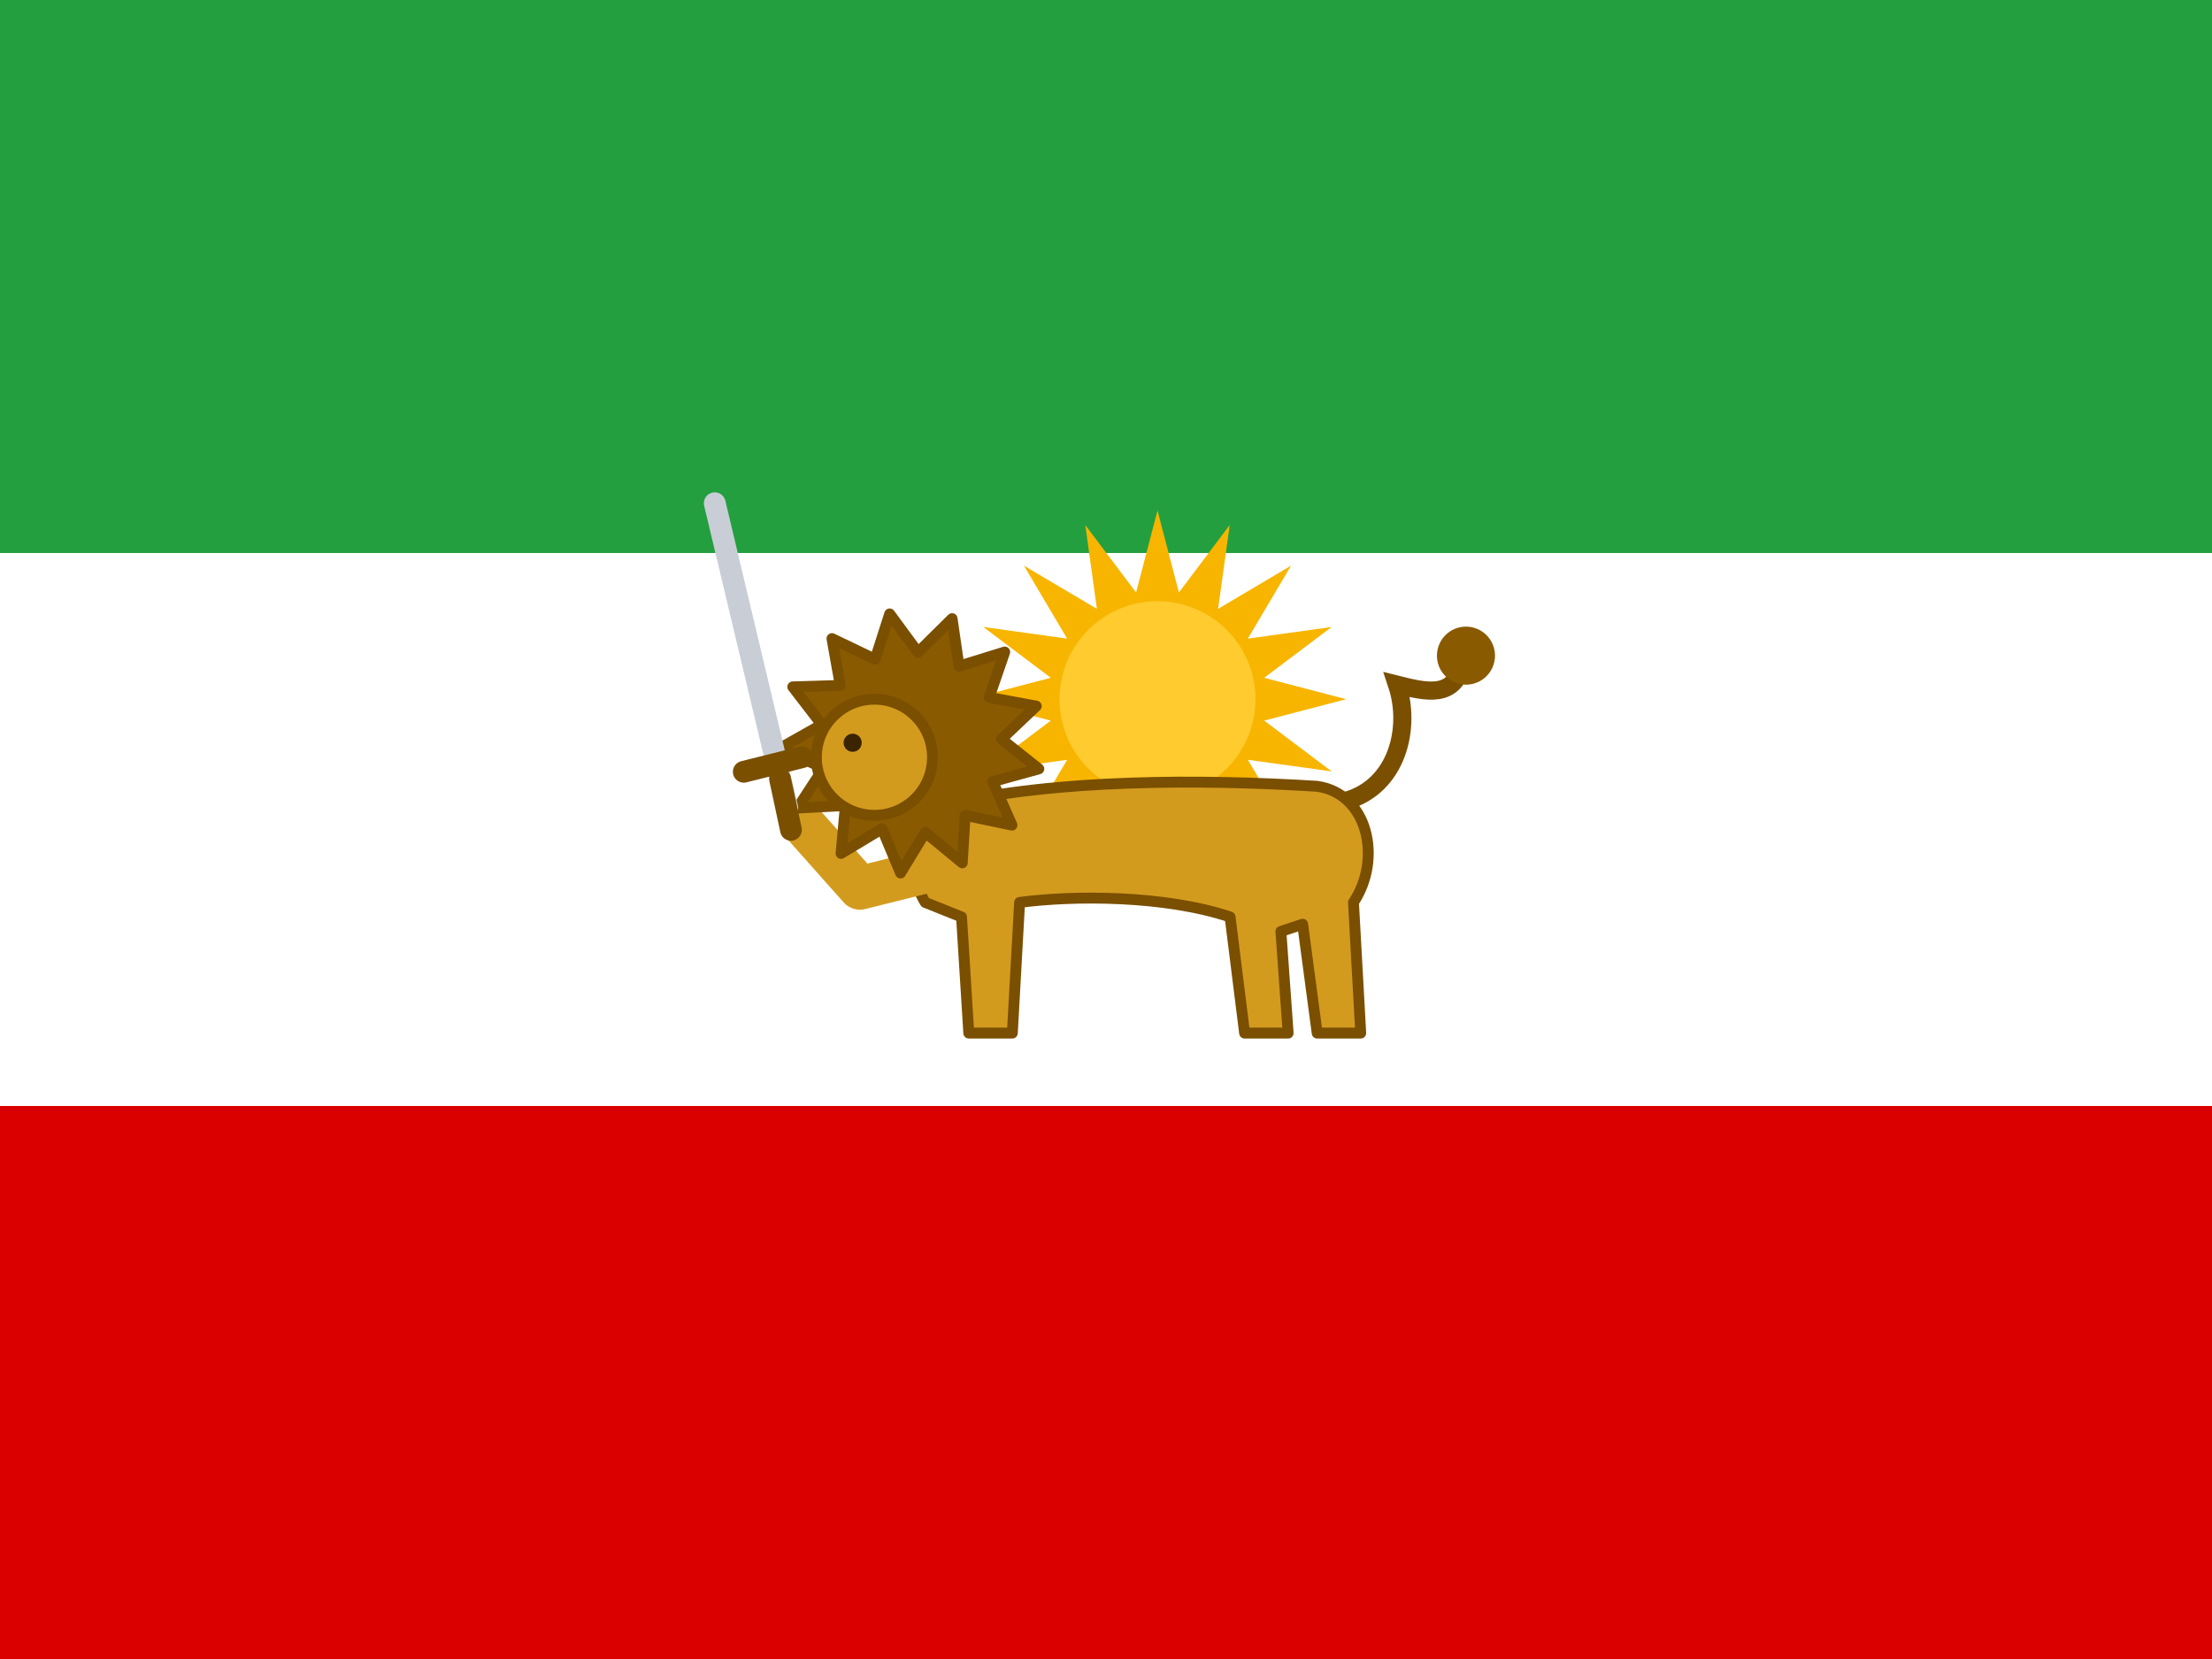
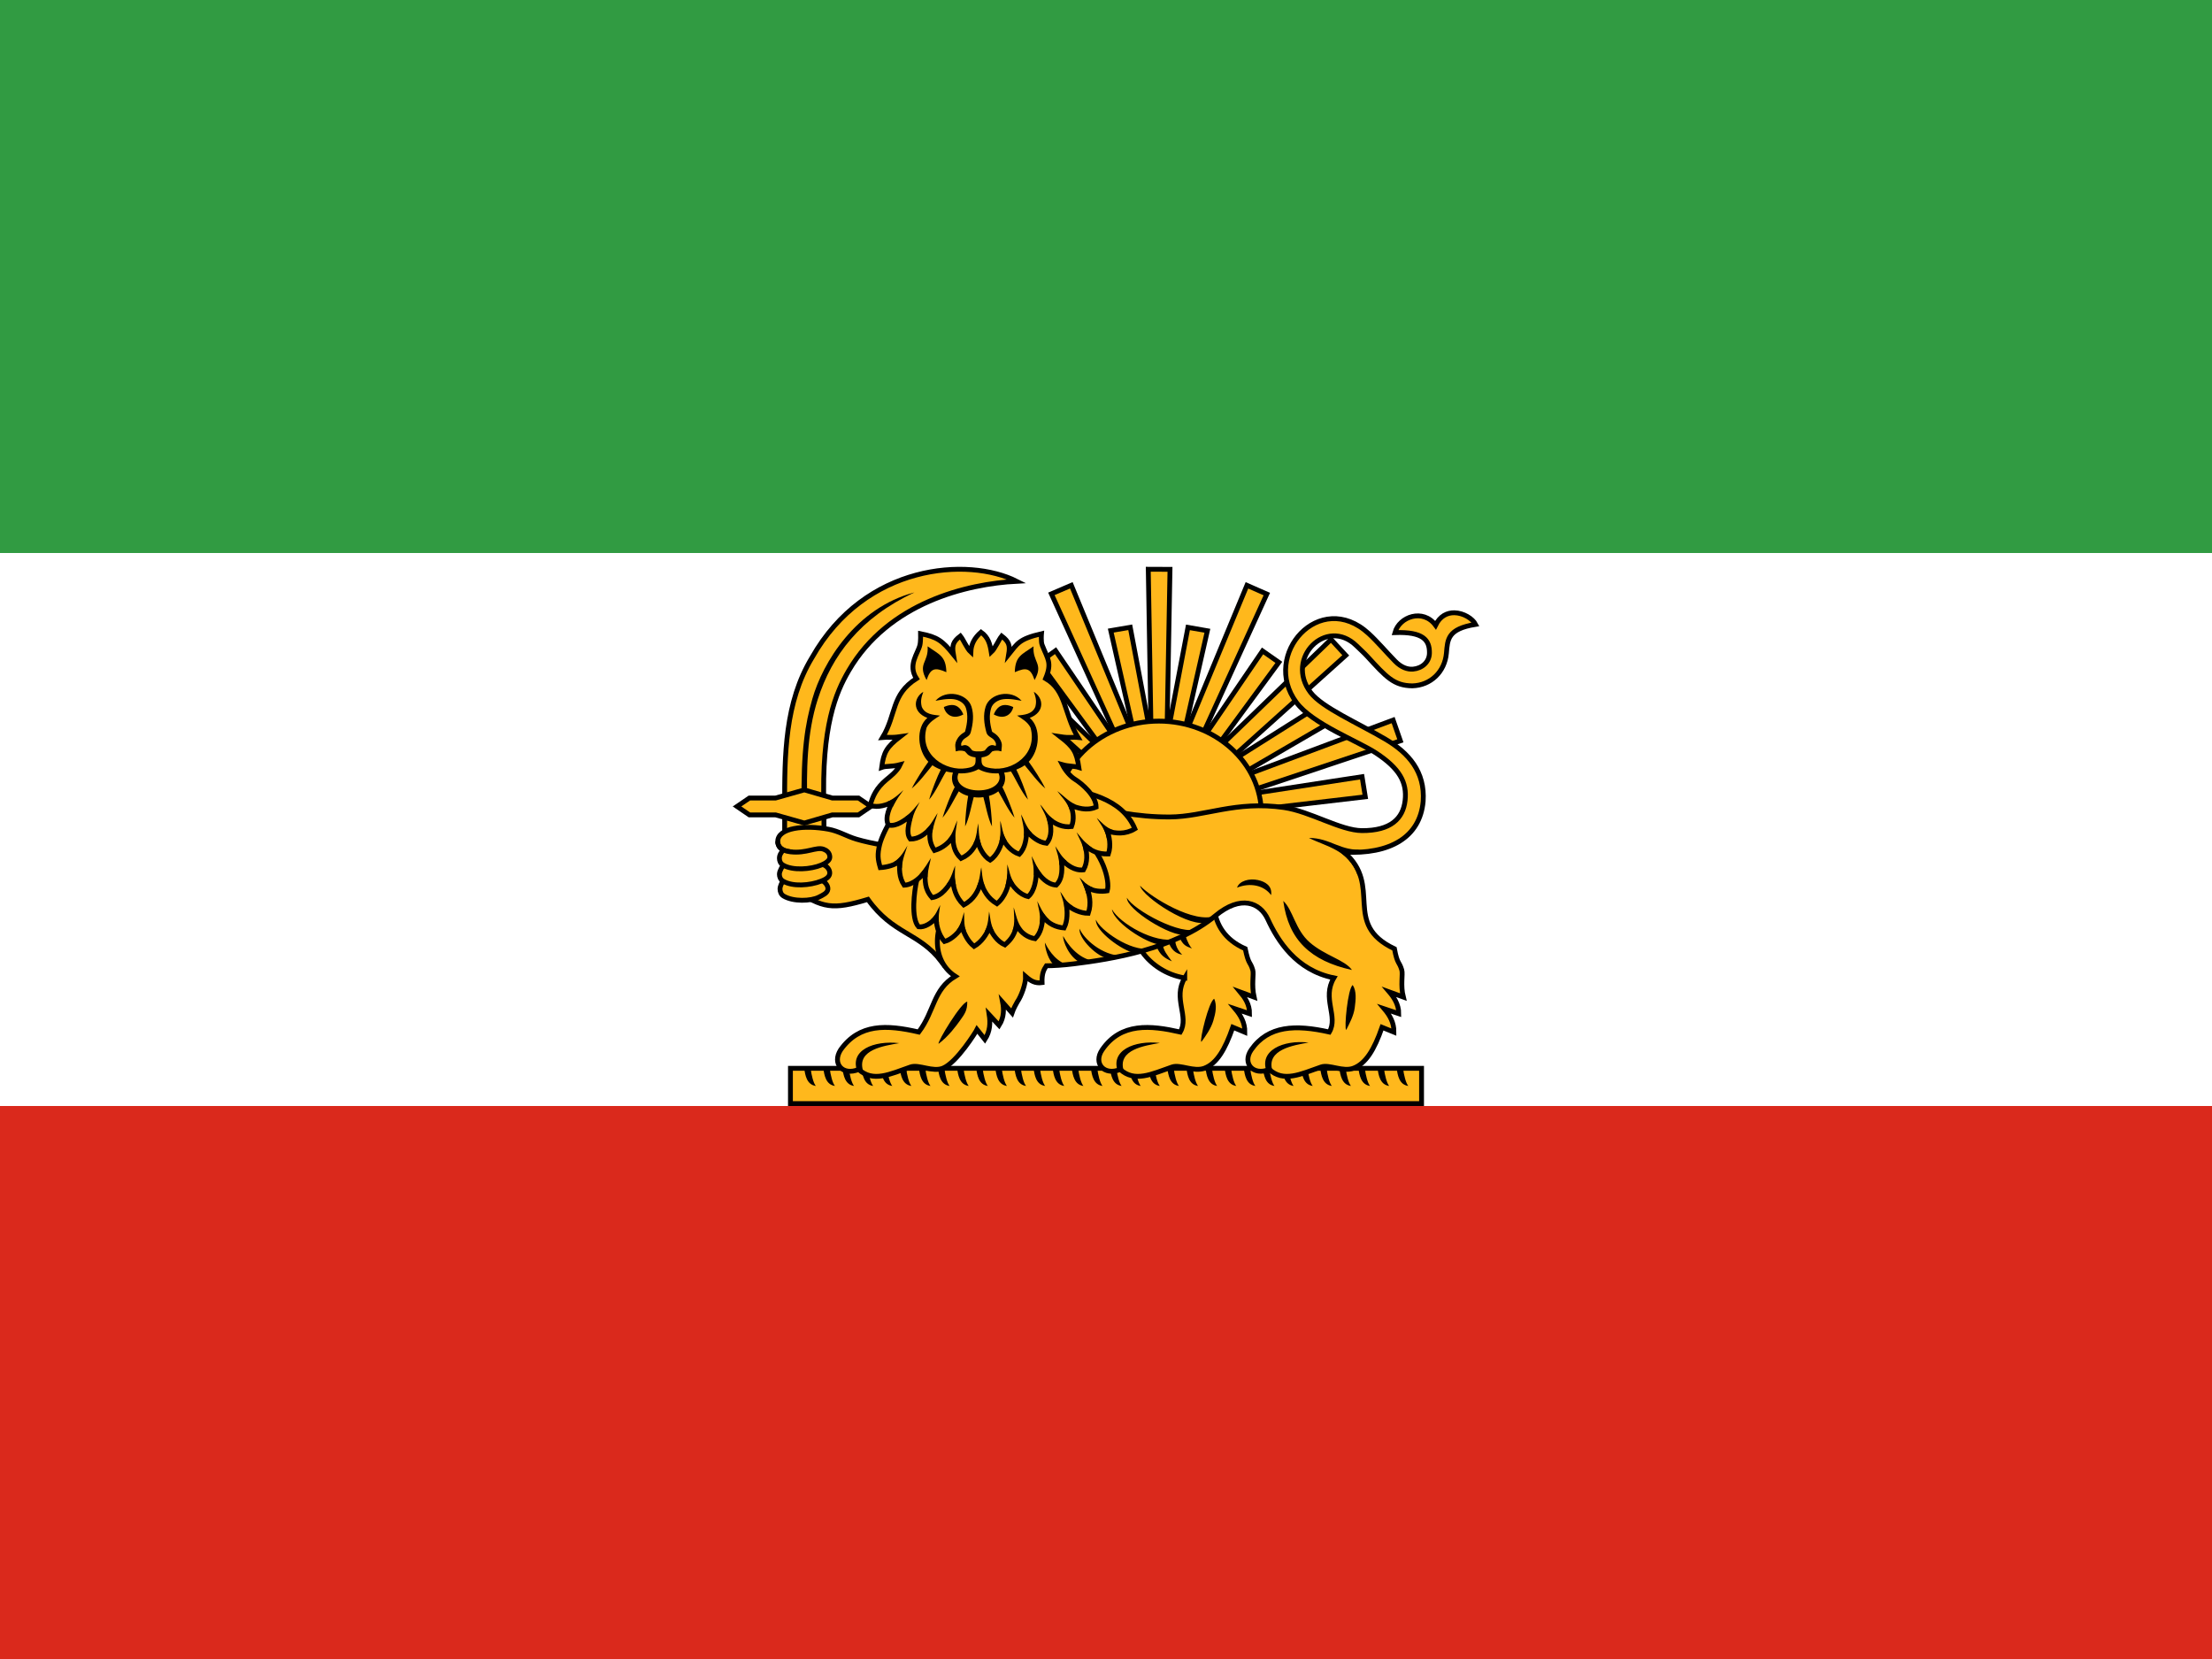
- <svg xmlns="http://www.w3.org/2000/svg" viewBox="0 0 640 480">
-   <path fill="#239f40" d="M0 0h640v160H0z" />
-   <path fill="#fff" d="M0 160h640v160H0z" />
-   <path fill="#da0000" d="M0 320h640v160H0z" />
-   <g transform="translate(316 238) scale(1.05)">
-     <path fill="#f7b500" d="M18.0 -86.0L23.9 -63.4L37.9 -82.0L34.7 -58.9L54.8 -70.8L42.9 -50.7L66.0 -53.9L47.4 -39.9L70.0 -34.0L47.4 -28.1L66.0 -14.1L42.9 -17.3L54.8 2.8L34.7 -9.1L37.9 14.0L23.9 -4.6L18.0 18.0L12.1 -4.6L-1.9 14.0L1.3 -9.1L-18.8 2.8L-6.9 -17.3L-30.0 -14.1L-11.4 -28.1L-34.0 -34.0L-11.4 -39.9L-30.0 -53.9L-6.9 -50.7L-18.8 -70.8L1.3 -58.9L-1.9 -82.0L12.1 -63.4Z" />
-     <circle cx="18" cy="-34" r="27" fill="#ffcb2e" />
-     <path fill="none" stroke="#7a4f00" stroke-width="5" stroke-linecap="round" d="M70-6c14-4 18-20 14-32 8 2 16 4 18-6" />
-     <circle cx="103" cy="-46" r="8" fill="#8a5a00" />
-     <g stroke="#7a4f00" stroke-width="3" stroke-linejoin="round">
-       <path fill="#d39b1e" d="M-40-5C-10-12 30-12 62-10C76-8 80 10 72 22L74 58H62L58 28 52 30 54 58H42L38 26C20 20-5 20-20 22L-22 58H-34L-36 26-46 22C-52 12-50 0-40-5Z" />
-       <path fill="none" stroke="#d39b1e" stroke-width="12" stroke-linecap="round" d="M-40 12L-64 18-80 0" />
-       <path fill="#8a5a00" d="M-14.7 -14.8L-27.4 -11.3L-22.1 0.7L-35.0 -2.0L-35.8 11.1L-46.0 2.7L-52.8 13.9L-57.9 1.7L-69.2 8.5L-68.0 -4.7L-81.2 -4.0L-74.0 -15.0L-86.0 -20.5L-74.5 -27.0L-82.5 -37.4L-69.4 -37.8L-71.7 -50.7L-59.8 -45.0L-55.8 -57.5L-48.0 -46.9L-38.6 -56.2L-36.7 -43.1L-24.1 -47.0L-28.4 -34.5L-15.4 -32.1L-25.0 -23.0Z" />
-       <circle cx="-60" cy="-18" r="16" fill="#d39b1e" />
+ <svg xmlns="http://www.w3.org/2000/svg" xml:space="preserve" id="flag_of_iran" viewBox="125 0 800 600">
+   <path id="green_band" d="M0 0h1050v600H0z" style="fill:#319b42;fill-opacity:1;stroke-width:1" />
+   <path id="white_band" d="M0 200h1050v400H0z" style="fill:#fff;stroke-width:1" />
+   <path id="red_band" d="M0 400h1050v200H0z" style="fill:#da291c;fill-opacity:1;stroke-width:1" />
+   <g id="lion_and_sun" fill="#ffbb26" stroke="#000" stroke-width="1.7" style="fill:none;fill-opacity:1;stroke:none;stroke-width:1.702;stroke-dasharray:none" transform="matrix(1.027893 0 0 1.027918 295.955 170.9772)">
+     <g id="base" style="fill:none;fill-opacity:1;stroke:none;stroke-width:1.702;stroke-dasharray:none">
+       <path id="path18" d="M29.11 219.033H251.165v-12.407H29.11Z" style="fill:#ffb81c;fill-opacity:1;stroke:#000;stroke-width:1.702;stroke-dasharray:none;stroke-opacity:1" transform="translate(82.6919 2.91848)" />
+       <g id="base:black_fill" fill="#ffbb26" stroke="#000" stroke-width="1.7" style="fill:none;fill-opacity:1;stroke:none;stroke-width:1.702;stroke-dasharray:none">
+         <path id="path19" fill="#000" stroke="none" d="M33.925 206.625c.392 2.318.842 5.735 4.12 6.205-.842-.963-1.58-3.916-1.84-6.205zm6.724 0c.392 2.318.842 5.735 4.12 6.205-.842-.963-1.58-3.916-1.84-6.205zm6.724 0c.392 2.318.844 5.735 4.122 6.205-.842-.963-1.582-3.916-1.842-6.205zm6.726 0c.392 2.318.842 5.735 4.12 6.205-.842-.963-1.582-3.916-1.842-6.205zm6.724 0c.392 2.318.842 5.735 4.12 6.205-.842-.963-1.582-3.916-1.842-6.205zm6.724 0c.392 2.318.842 5.735 4.12 6.205-.842-.963-1.582-3.916-1.842-6.205zm6.724 0c.392 2.318.842 5.735 4.12 6.205-.842-.963-1.58-3.916-1.84-6.205zm6.724 0c.392 2.318.842 5.735 4.12 6.205-.842-.963-1.58-3.916-1.84-6.205zm6.724 0c.392 2.318.842 5.735 4.12 6.205-.842-.963-1.58-3.916-1.84-6.205zm6.724 0c.392 2.318.842 5.735 4.12 6.205-.842-.963-1.58-3.916-1.84-6.205zm6.726 0c.392 2.318.842 5.735 4.12 6.205-.842-.963-1.582-3.916-1.842-6.205zm6.724 0c.392 2.318.842 5.735 4.12 6.205-.842-.963-1.582-3.916-1.842-6.205zm6.724 0c.392 2.318.842 5.735 4.12 6.205-.842-.963-1.582-3.916-1.842-6.205zm6.724 0c.392 2.318.842 5.735 4.12 6.205-.842-.963-1.582-3.916-1.842-6.205zm6.724 0c.392 2.318.842 5.735 4.12 6.205-.842-.963-1.58-3.916-1.84-6.205zm6.724 0c.392 2.318.842 5.735 4.12 6.205-.842-.963-1.58-3.916-1.84-6.205zm6.724 0c.392 2.318.842 5.735 4.12 6.205-.842-.963-1.58-3.916-1.84-6.205zm6.724 0c.392 2.318.842 5.735 4.12 6.205-.842-.963-1.58-3.916-1.84-6.205zm6.726 0c.392 2.318.842 5.735 4.12 6.205-.842-.963-1.582-3.916-1.842-6.205zm6.724 0c.392 2.318.842 5.735 4.12 6.205-.842-.963-1.582-3.916-1.842-6.205zm6.724 0c.392 2.318.842 5.735 4.12 6.205-.842-.963-1.582-3.916-1.842-6.205zm6.724 0c.392 2.318.842 5.735 4.12 6.205-.842-.963-1.582-3.916-1.842-6.205zm6.724 0c.392 2.318.842 5.735 4.12 6.205-.842-.963-1.58-3.916-1.84-6.205zm6.724 0c.392 2.318.842 5.735 4.12 6.205-.842-.963-1.58-3.916-1.84-6.205zm6.724 0c.392 2.318.842 5.735 4.12 6.205-.842-.963-1.58-3.916-1.84-6.205zm6.724 0c.392 2.318.844 5.735 4.122 6.205-.842-.963-1.582-3.916-1.842-6.205zm6.726 0c.392 2.318.842 5.735 4.12 6.205-.842-.963-1.582-3.916-1.842-6.205zm6.724 0c.392 2.318.842 5.735 4.12 6.205-.842-.963-1.582-3.916-1.842-6.205zm6.724 0c.392 2.318.842 5.735 4.12 6.205-.842-.963-1.582-3.916-1.842-6.205zm6.724 0c.392 2.318.842 5.735 4.12 6.205-.842-.963-1.58-3.916-1.84-6.205zm6.724 0c.392 2.318.842 5.735 4.12 6.205-.842-.963-1.58-3.916-1.84-6.205zm6.724 0c.392 2.318.842 5.735 4.12 6.205-.842-.963-1.58-3.916-1.84-6.205z" style="fill:#000;fill-opacity:1;stroke:none;stroke-width:1.702;stroke-dasharray:none" transform="translate(82.6919 2.91848)" />
+       </g>
    </g>
-     <circle cx="-66" cy="-22" r="2.5" fill="#3a2500" />
-     <path stroke="#c9ced6" stroke-width="6" stroke-linecap="round" d="M-84-4L-104-88" />
-     <path stroke="#7a4f00" stroke-width="6" stroke-linecap="round" d="M-96-14L-80-18M-83 2L-86-12" />
+     <g id="sun" style="fill:none;fill-opacity:1;stroke:none;stroke-width:1.702;stroke-dasharray:none">
+       <path id="path1" d="m161.071 117.313 1.581-86.248-7.64-.03 1.471 86.277z" style="fill:#ffb81c;fill-opacity:1;stroke:#000;stroke-width:1.702;stroke-dasharray:none;stroke-opacity:1" transform="translate(82.6919 2.91848)" />
+       <path id="path2" d="m168.968 51.483-12.438 65.363 4.492.934 14.791-65.104z" style="fill:#ffb81c;fill-opacity:1;stroke:#000;stroke-width:1.702;stroke-dasharray:none;stroke-opacity:1" transform="translate(82.6919 2.91848)" />
+       <path id="path3" d="m160.881 118.228 35.841-78.464-6.995-3.074-33.054 79.708z" style="fill:#ffb81c;fill-opacity:1;stroke:#000;stroke-width:1.702;stroke-dasharray:none;stroke-opacity:1" transform="translate(82.6919 2.91848)" />
+       <path id="path4" d="m195.218 59.767-38.314 56.222 3.746 2.648L200.958 63.786Z" style="fill:#ffb81c;fill-opacity:1;stroke:#000;stroke-width:1.702;stroke-dasharray:none;stroke-opacity:1" transform="translate(82.6919 2.91848)" />
+       <path id="path5" d="m160.342 118.991 64.155-57.665-5.189-5.608-62.096 59.917z" style="fill:#ffb81c;fill-opacity:1;stroke:#000;stroke-width:1.702;stroke-dasharray:none;stroke-opacity:1" transform="translate(82.6919 2.91848)" />
+       <path id="path6" d="m214.979 79.173-57.392 36.18 2.381 3.922 58.613-34.113z" style="fill:#ffb81c;fill-opacity:1;stroke:#000;stroke-width:1.702;stroke-dasharray:none;stroke-opacity:1" transform="translate(82.6919 2.91848)" />
+       <path id="path7" d="m159.543 119.476 84.17-28.081-2.551-7.294-83.15 31.051z" style="fill:#ffb81c;fill-opacity:1;stroke:#000;stroke-width:1.702;stroke-dasharray:none;stroke-opacity:1" transform="translate(82.6919 2.91848)" />
+       <path id="path8" d="m230.236 104.024-71.768 11.016.619 4.547 72.285-8.492z" style="fill:#ffb81c;fill-opacity:1;stroke:#000;stroke-width:1.702;stroke-dasharray:none;stroke-opacity:1" transform="translate(82.6919 2.91848)" />
+       <path id="path9" d="M148.665 51.45 141.816 52.624l14.715 65.156 4.492-.933z" style="fill:#ffb81c;fill-opacity:1;stroke:#000;stroke-width:1.702;stroke-dasharray:none;stroke-opacity:1" transform="translate(82.6919 2.91848)" />
+       <path id="path10" d="m160.881 116.399-32.942-79.724-7.018 3.019 35.752 78.535z" style="fill:#ffb81c;fill-opacity:1;stroke:#000;stroke-width:1.702;stroke-dasharray:none;stroke-opacity:1" transform="translate(82.6919 2.91848)" />
+       <path id="path11" d="m122.382 59.677-5.676 4.109 40.198 54.852 3.746-2.648z" style="fill:#ffb81c;fill-opacity:1;stroke:#000;stroke-width:1.702;stroke-dasharray:none;stroke-opacity:1" transform="translate(82.6919 2.91848)" />
+       <path id="path12" d="M160.342 115.636 120.753 77.338l-1.802 7.174 38.262 34.479z" style="fill:#ffb81c;fill-opacity:1;stroke:#000;stroke-width:1.702;stroke-dasharray:none;stroke-opacity:1" transform="translate(82.6919 2.91848)" />
+       <path id="path13" d="M158.732 84.466c-19.756 0-36.012 14.6-36.012 32.805 0 18.205 16.241 32.891 36.012 32.891 19.771 0 36.102-14.671 36.102-32.891 0-18.22-16.346-32.805-36.102-32.805z" style="fill:#ffb81c;fill-opacity:1;stroke:#000;stroke-width:1.702;stroke-dasharray:none;stroke-opacity:1" transform="translate(82.6919 2.91848)" />
+     </g>
+     <g id="sword" style="fill:none;fill-opacity:1;stroke:none;stroke-width:1.702;stroke-dasharray:none">
+       <path id="path14" d="M27.076 114.492 27.061 144.007H40.9l-0-29.515c-.943-28.138 4.202-40.045 8.71-47.772 14.016-24.022 41.728-30.547 59.099-31.457-17.063-8.576-53.323-6.161-71.978 26.796-9.624 15.85-9.706 34.457-9.655 52.432z" style="fill:#ffb81c;fill-opacity:1;stroke:#000;stroke-width:1.702;stroke-dasharray:none;stroke-opacity:1" transform="translate(82.6919 2.91848)" />
+       <g id="sword:black_fill" fill="#ffbb26" stroke="#000" stroke-width="1.7" style="fill:none;fill-opacity:1;stroke:none;stroke-width:1.702;stroke-dasharray:none">
+         <path id="path16" fill="#000" stroke="none" d="M72.746 39.182C52.072 44.623 40.442 63.938 36.817 76.635c-2.504 8.768-4.098 17.92-3.769 37.857h1.99c-.302-12.393-.229-25.585 3.715-37.797 4.925-15.249 14.784-28.566 33.994-37.514" style="fill:#000;fill-opacity:1;stroke:none;stroke-width:1.702;stroke-dasharray:none" transform="translate(82.6919 2.91848)" />
+       </g>
+       <path id="path17" d="M14.669 111.524h9.217l10.103-2.86 9.843 2.86h9.217l4.355 2.968-4.355 2.968H43.83l-9.843 2.86-10.102-2.86h-9.217l-4.356-2.968z" style="fill:#ffb81c;fill-opacity:1;stroke:#000;stroke-width:1.702;stroke-dasharray:none;stroke-opacity:1" transform="translate(82.6919 2.91848)" />
+     </g>
+     <g id="body" style="fill:none;fill-opacity:1;stroke:none;stroke-width:1.702;stroke-dasharray:none">
+       <path id="path20" d="M30.556 143.688c9.865 6.636 13.34 7.253 25.814 3.498 8.906 12.47 17.928 11.498 25.894 21.95l3.333-37.887s-22.585-2.045-33.28-5.247c-3.474-1.04-6.232-2.836-9.813-3.498-8.373-1.549-17.861-.56-17.861 4.318 0 1.666 1.066 3.218 4.421 3.625z" style="fill:#ffb81c;fill-opacity:1;stroke:#000;stroke-width:1.702;stroke-dasharray:none;stroke-opacity:1" transform="translate(82.6919 2.91848)" />
+       <path id="path21" d="M39.943 140.414c1.216.475 2.481 1.889 2.347 3.185-.146 1.412-1.854 2.121-3.2 2.809-2.766 1.414-8.99 1.644-12.373-.389-.904-.543-1.28-1.535-1.28-2.522 0-1.029.853-2.501.853-2.501" style="fill:#ffb81c;fill-opacity:1;stroke:#000;stroke-width:1.702;stroke-dasharray:none;stroke-opacity:1" transform="translate(82.6919 2.91848)" />
+       <path id="path22" d="M40.796 135.047c1.216.475 2.277 1.751 2.128 3.084-.149 1.334-1.639 2.099-2.981 2.627-3.948 1.553-10.056 2.033-13.44 0-.904-.543-1.28-1.459-1.28-2.445 0-1.201 1.28-3.072 1.28-3.072" style="fill:#ffb81c;fill-opacity:1;stroke:#000;stroke-width:1.702;stroke-dasharray:none;stroke-opacity:1" transform="translate(82.6919 2.91848)" />
+       <path id="path23" d="M24.642 126.822c0 1.666 1.066 3.218 4.421 3.625 5.665.687 9.194-1.861 11.733-.893.925.352 2.163 1.094 2.17 2.785.005 1.271-1.691 2.223-3.023 2.776-3.638 1.509-10.056 2.033-13.44 0-.904-.543-1.28-1.414-1.28-2.401 0-1.335.784-2.068 1.323-3.002" style="fill:#ffb81c;fill-opacity:1;stroke:#000;stroke-width:1.702;stroke-dasharray:none;stroke-opacity:1" transform="translate(82.6919 2.91848)" />
+       <path id="path24" d="M167.84 174.824c-4.295 7.16 1.664 13.558-1.574 19.035-10.452-2.37-20.853-3.425-27.474 6.244-3.249 4.745.693 9.284 6.341 6.916 5.052 4.645 11.003 1.671 18.292-.87 2.859-.997 7.631 1.873 11.401.416 4.297-1.66 7.208-6.552 9.932-14.402l4.233 1.776c.045-3.356-1.448-5.915-3.398-8.237l5.052 1.699c.031-3.339-1.677-5.709-3.265-7.624l4.864 1.797c-.974-4.37-.033-8.065-.465-9.53-.935-3.171-1.422-1.596-2.654-7.495-14.639-6.414-11.484-21.526-8.796-27.924l-27.874 19.222c-5.632 3.667 2.103 16.852 15.385 18.979z" style="fill:#ffb81c;fill-opacity:1;stroke:#000;stroke-width:1.702;stroke-dasharray:none;stroke-opacity:1" transform="translate(82.6919 2.91848)" />
+       <path id="path25" d="M262.73 46.342c-2.506-.042-5.043 1.107-6.637 4.377-4.372-5.944-12.724-3.056-14.293 2.604 9.939-.365 12.211 2.622 12.141 7.197-.049 3.205-2.63 5.393-5.783 5.657-1.903.159-4.125-.579-6.268-2.771-3.35-3.425-6.227-6.883-9.356-9.76-17.136-15.756-37.86 7.435-25.414 24.239 5.604 7.567 21.517 13.544 28 17.793 8.315 5.45 10.981 10.362 10.256 16.716-.727 6.375-5.065 10.647-15.168 10.601-7.483-.034-18.297-6.774-27.387-8.109-17.019-2.499-28.061 3.242-40.236 3.305-23.253.12-41.537-9.098-41.537-9.098l-33.957 39.314c-6.984 4.939-9.682 19.557 0 25.834-7.839 4.697-7.228 12.138-12.842 19.619-11.346-2.621-20.861-3.021-27.467 6.244-3.128 4.825.683 9.285 6.332 6.916 5.052 4.645 10.992 1.67 18.281-.871 2.901-1.011 7.794 1.916 11.414.416 4.887-2.025 11.614-12.905 11.949-13.59l2.766 3.492c1.861-2.897 1.951-5.795 1.516-8.691l3.479 3.736c1.839-2.888 1.697-5.775 1.248-8.123l3.299 3.736s.545-1.626 1.873-3.898c1.439-2.063 3.002-6.481 2.904-8.938 1.904 1.658 3.352 2.522 5.797 2.193-.104-3.215.602-4.52 1.516-5.93 2.521-.018 5.83-.211 9.656-.684 12.833-1.586 35.665-5.144 49.867-16.953 8.883-7.387 15.676-4.659 18.398 1.262 3.412 7.421 9.913 17.956 23.24 20.631-4.295 7.16 1.633 13.574-1.605 19.051-11.823-2.65-21.468-2.374-27.465 6.244-3.285 4.72.681 9.285 6.33 6.916 5.052 4.645 10.992 1.67 18.281-.871 2.876-1.003 7.65 1.87 11.414.416 4.297-1.66 7.264-6.522 9.988-14.371l4.191 1.705c.045-3.356-1.438-5.883-3.389-8.205l5.082 1.707c.031-3.339-1.865-5.953-3.299-7.637l4.904 1.787c-1.044-4.156-.095-8.008-.535-9.504-.925-3.137-1.547-1.864-2.586-7.475-18.61-8.823-3.922-22.149-17.746-33.998 16.246.845 26.738-5.283 27.846-17.868.735-10.434-5.119-17.069-13.285-21.879-9.698-5.713-22.284-11.123-26.315-16.418-9.187-12.066 5.597-26.776 16.138-16.451 1.394 1.366 2.674 2.499 3.764 3.686 6.674 7.273 9.36 10.352 15.887 10.417 6.442-.158 11.41-4.918 11.992-11.469.43-4.836.349-8.551 10.262-10.162-1.05-2.01-4.221-4.034-7.443-4.088z" style="fill:#ffb81c;fill-opacity:1;stroke:#000;stroke-width:1.702;stroke-dasharray:none;stroke-opacity:1" transform="translate(82.6919 2.91848)" />
+       <g id="body:black_fill" fill="#000" stroke="none" stroke-width="1.7" style="fill:none;fill-opacity:1;stroke:none;stroke-width:1.702;stroke-dasharray:none">
+         <path id="path32" d="M67.383 197.768c-8.823-1.027-17.824 2.444-14.625 10.239l1.873-.635c-2.183-7.359 7.525-8.67 12.752-9.604m135.125-50.028c.952 6.894 3.302 12.118 7.312 16.078 4.009 3.96 9.527 6.596 16.855 8.212-2.464-3.556-9.524-5.04-14.891-9.741-5.126-4.49-5.835-11.402-9.275-14.549m22.14 45.387c1.104-2.193 2.637-4.951 3.008-7.822.371-2.871.702-5.797-.707-7.974-1.733 1.099-3.092 15.36-2.3 15.795m-26.418-47.444c.468-3.314-2.108-4.755-4.663-5.304-2.995-.643-6.504.27-7.325 2.678 4.464-1.795 9.337-.957 11.988 2.626m-67.392 11.801c-.509 3.361 6.385 10.335 10.419 10.503l4.713-.951c-7.324.01-13.826-6.201-15.132-9.551m-49.62 40.527c3.532-2.631 6.331-6.487 7.496-8.118 1.741-2.437 2.626-3.617 2.605-6.718-2.104.16-10.546 14.098-10.101 14.836m130.195-.451c-8.823-1.027-17.824 2.749-14.625 10.544l1.873-.732c-2.183-7.359 7.525-8.878 12.752-9.812m-52.329.145c-8.823-1.027-17.824 2.604-14.625 10.399l1.873-.732c-2.183-7.359 7.525-8.733 12.752-9.667M152.121 142.363c.869 4.004 18.168 15.349 23.699 12.744l2.86-2.191c-7.244 3.112-22.996-6.631-26.559-10.553m-4.622 4.239c-.237 4.116 15.715 13.933 20.466 13.012l4.198-2.15c-5.037 2.814-22.399-6.499-24.664-10.862m-5.278 4.08c.774 5.146 14.666 13.503 17.987 12.309l4.633-1.834c-7.566 1.689-19.814-5.491-22.62-10.475m-5.631 3.661c-.362 3.932 9.263 10.925 13.591 11.699l5.445-1.521c-6.911 1.112-17.613-6.607-19.036-10.178m-11.526 5.761c-.166 1.509 1.933 7.491 6.3 9.438l4.592-.657c-5.971-.891-9.605-6.433-10.892-8.781M118.63 162.383c.025 1.841 1.17 6.502 3.555 8.131l4.186-.373c-4.667-1.544-7.113-6.477-7.741-7.757m51.741 2.081c-2.167-.812-3.021-1.102-4.373-3.817l1.968-1.033c.806 2.568 1.768 4.232 2.406 4.85zm-3.433 2.192c-2.294-.459-3.805-1.703-4.775-4.398l2.29-.933c.058.649.106 3.025 2.485 5.331zm-9.025-2.865 2.296-.798c-.149 1.847 1.656 4.019 3.1 5.981-2.693-1.211-4.108-2.186-5.396-5.183m15.767 33.544c1.485-1.998 3.397-4.691 4.225-7.485.822-2.776 1.31-5.331.313-7.689-1.908.824-5.239 14.627-4.537 15.174z" style="fill:#000;fill-opacity:1;stroke:none;stroke-width:1.702;stroke-dasharray:none" transform="translate(82.6919 2.91848)" />
+         <path id="path33" d="M211.536 125.567c7.728 0 11.103 4.87 19.252 4.05l-6.903.957c3.356 3.014 4.929 5.811 4.898 8.353-3.138-9.164-11.032-10.241-17.247-13.36" style="fill:#000;fill-opacity:1;stroke:none;stroke-width:1.702;stroke-dasharray:none" transform="translate(82.6919 2.91848)" />
+       </g>
+     </g>
+     <g id="face_and_mane" style="fill:none;fill-opacity:1;stroke:none;stroke-width:1.702;stroke-dasharray:none">
+       <path id="path26" d="m74.11 133.201-.54 7.163c-.938 3.929-2.097 13.53.62 16.467 2.136.303 4.589-1.346 6.182-3.221-.01 1.949.565 5.722 2.953 8.392 2.583-.681 5.101-3.343 6.094-5.13.863 2.278 1.936 4.969 4.302 6.846 2.704-1.579 4.258-4.093 5.386-6.592 1.221 2.352 2.706 4.826 5.438 6.073 2.53-2.159 3.284-3.775 4.198-6.666 1.783 2.604 3.759 4.049 6.46 4.484 2.123-2.221 2.419-4.783 2.78-7.751 1.926 2.512 4.462 3.717 7.402 3.97 1.364-2.756 1.077-5.67.904-8.203 2.017 1.677 4.843 3.047 7.6 3.052 1.211-3.545.349-6.837-.484-9.141 2.283 1.472 5.132 1.567 7.169 1.241 1.074-3.615-1.756-13.726-9.06-19.111z" style="fill:#ffb81c;fill-opacity:1;stroke:#000;stroke-width:1.702;stroke-dasharray:none;stroke-opacity:1" transform="translate(82.6919 2.91848)" />
+       <path id="path27" d="M69.219 111.094s-7.42 11.433-8.719 16.801c-.841 3.474-.66 5.15.222 8.122 2.113-.121 5.324-.838 6.821-2.368-.094 2.712-.288 5.782 1.585 8.547 3.207-.149 5.896-2.928 7.374-4.778-.002 3.24-.279 6.08 2.447 9.147 3.697-.628 5.429-3.897 7.213-6.095.417 2.627.933 5.777 3.919 8.67 3.678-1.932 5.001-4.979 6.016-7.685 1.197 2.687 2.287 5.246 5.67 7.263 3.027-2.454 4.065-6.647 4.299-8.303 1.328 2.159 3.547 5.082 6.7 5.788 2.224-1.926 2.868-5.969 2.875-9.121 1.645 2.299 3.806 4.852 6.991 5.079 2.462-2.462 1.995-6.155 1.839-8.898 2.134 1.893 4.514 3.9 7.746 3.538 1.549-2.77 1.262-5.71.607-8.513 2.204 1.873 4.484 3.023 8.152 2.928 1.009-2.997.268-6.353-.404-8.089 2.911.913 6.392 1.256 9.725-.784-4.507-10.738-16.903-13.113-29.393-15.212z" style="fill:#ffb81c;fill-opacity:1;stroke:#000;stroke-width:1.702;stroke-dasharray:none;stroke-opacity:1" transform="translate(82.6919 2.91848)" />
+       <path id="path28" d="M117.683 57.735c-.5-1.262-.245-4.02-.245-4.02-7.944 1.833-8.459 3.467-11.544 7.286.52-3.101.176-4.465-2.451-6.476-1.104 1.375-2.359 4.458-3.677 5.659-.449-2.804-1.055-5.21-3.596-7.008-2.217 1.944-3.489 4.121-3.596 7.008-1.318-1.201-2.573-4.284-3.677-5.659-2.628 2.011-2.971 3.375-2.451 6.476-3.884-4.817-5.677-6.141-11.544-7.286 0 0 .071 2.709-.245 4.02-.732 3.035-4.316 6.964-1.203 11.753-8.93 5.661-6.987 12.535-11.92 20.727 2.221-.211 2.703.21 6.143-.278-4.74 3.675-5.756 5.475-6.474 10.824 1.722-.625 3.181-.124 6.532-.978-1.138 2.431-3.59 4.207-4.956 5.358-3.376 2.846-4.763 5.7-5.599 8.989 2.994.964 5.792-.295 7.754-1.057-.627 1.158-2.836 5.344-1.343 7.967 3.025.635 5.759-1.849 7.672-3.074-.273 2.433-1.702 5.701.047 8.006 2.953.022 5.219-1.846 7.028-3.693-.342 2.538-.453 4.863 1.451 7.7 3.096-.918 4.842-2.721 6.396-4.604.273 2.471.414 5.007 2.952 7.412 3.64-1.602 4.718-4.177 5.786-6.152.617 2.207 2.016 5.338 4.441 6.735 2.74-1.822 4.025-5.623 4.393-7.646.95 1.929 2.919 4.601 5.852 5.579 2.271-2.342 2.463-5.696 2.659-8.066 1.668 1.718 3.946 3.889 6.956 4.219 2.041-2.398 1.6-5.724 1.063-8.416 2.09 1.669 4.686 2.919 7.727 2.526.998-2.601.618-5.114-.272-7.399 2.301.714 5.305 2.073 8.929.545-.032-4.025-4.992-8.26-7.517-9.822-1.525-.944-3.272-2.924-4.383-5.107 2.248.65 4.109.435 5.817.978-.809-5.491-1.851-7.179-6.553-10.824 3.579.553 4.031.067 6.252.278-4.933-8.191-4.031-16.488-11.4-20.727 2.306-5.57.797-6.701-1.203-11.753z" style="fill:#ffb81c;fill-opacity:1;stroke:#000;stroke-width:1.702;stroke-dasharray:none;stroke-opacity:1" transform="translate(82.6919 2.91848)" />
+       <g id="face_and_mane:black_fill" fill="#ffbb26" stroke="#000" stroke-width="1.7" style="fill:none;fill-opacity:1;stroke:none;stroke-width:1.702;stroke-dasharray:none">
+         <path id="path29" fill="#000" stroke="none" d="m133.406 142.945-.132 2.444c-.804-3-1.706-4.333-2.433-5.897 1.425 1.204 2.279 2.699 4.97 3.615zm-4.854 6.653-2.263-.563-.718 2.221c-.179-3.285-1.03-4.95-1.54-6.777 1.238 1.478 1.736 3.456 4.521 5.12m-8.243 4.849-2.325-1.18-1.178 2.322c.418-3.317-.546-5.549-.865-7.799 1.045 1.981 1.923 4.531 4.368 6.657m-9.367 3.446-2.198-1.359-1.543 1.822c1.097-2.914.476-6.171.446-8.362.755 2.053 1.182 5.634 3.295 7.899m-10.072.656-1.761-1.422-1.667 1.421c1.392-2.739 1.298-5.198 1.572-7.11.404 1.87.409 4.487 1.857 7.111m-13.315-.513 1.866-1.164 1.5 1.474c-.897-2.266-.594-4.924-.722-6.71-.551 1.677-.983 4.313-2.643 6.4m-7.182-4.426 1.016 2c-.354-2.455.162-4.559.407-6.449-.955 1.726-1.596 3.687-3.448 5.251z" style="fill:#000;fill-opacity:1;stroke:none;stroke-width:1.702;stroke-dasharray:none" transform="translate(82.6919 2.91848)" />
+         <path id="path30" fill="#000" stroke="none" d="m140.573 123.127-.136 2.723c-.519-3.385-2.837-5.934-3.542-7.293 1.354 1.077 3.203 3.636 6.073 4.285zm-5.193 5.961-2.555-.804-.433 2.255c-.479-3.142-1.825-4.978-2.631-6.989 1.578 1.79 2.824 3.768 5.618 5.538m-8.954 4.737-1.953-.562-.73 2.039c-.109-3.064-.929-4.739-1.45-6.845 1.269 1.823 2.069 3.593 4.134 5.368m-8.832 4.4-1.899-1.143-.971 1.753c.19-2.712-.374-4.357-.75-6.891 1.213 2.241 1.841 4.116 3.62 6.281m-19.93 4.618-1.565-1.388-1.522 1.504c1.302-2.92 1.236-5.407 1.685-7.037.273 1.6.205 4.062 1.402 6.921m10.294-1.159-1.898-1.261-1.404 2.246c1.027-3.48.646-5.741.759-7.81.714 2.045.896 4.506 2.544 6.825m-23.966.251 2.171-1.465 1.234 2.07c-.717-3.255-.336-5.517-.349-7.222-.671 1.547-1.189 4.083-3.056 6.616m-9.633-3.38 2.144-1.136.842 2.083c.088-2.953.933-5.29 1.176-6.855-.881 1.283-2.01 3.573-4.162 5.909m-9.067-4.43 2.252-.476.801 2.684c-.026-3.117 1.486-6.423 1.932-8.065-.926 1.419-2.439 4.581-4.985 5.856" style="fill:#000;fill-opacity:1;stroke:none;stroke-width:1.702;stroke-dasharray:none" transform="translate(82.6919 2.91848)" />
+         <path id="path1-8" d="M77.371 58.15c.434 5.696-3.653 6.021-.357 11.861 1.39-4.193 2.91-4.544 6.957-2.762-.145-5.724-2.532-6.199-6.6-9.1m37.275 0c-4.068 2.901-6.454 3.376-6.6 9.1 4.047-1.782 5.565-1.432 6.955 2.762 3.296-5.841-.79-6.165-.355-11.861M75.854 74.154c-3.404 2.079-4.038 7.109 1.428 9.18-4.166 3.562-3.443 11.55.357 15.436-1.506 2.016-4.508 6.659-5.836 9.385 2.791-2.37 4.916-5.38 7.262-8.166.819.591 1.779 1.084 2.943 1.543-1.1 2.086-3.297 7.598-4.102 10.561 2.34-2.708 4.409-7.468 5.975-9.91.77.204 1.589.296 2.408.406-.61 1.75-.39 3.59.623 5.117-1.107 1.977-3.42 7.719-4.279 10.725 2.211-2.496 4.156-6.715 5.707-9.262.893.716 1.981 1.261 3.299 1.625-.498 2.544-1.064 7.869-1.07 10.723 1.455-2.921 2.229-7.498 3.031-10.316.986.197 2.406.197 3.391 0 .802 2.819 1.576 7.395 3.031 10.316-.006-2.854-.573-8.178-1.07-10.723 1.318-.364 2.406-.909 3.299-1.625 1.551 2.547 3.496 6.766 5.707 9.262-.86-3.006-3.173-8.747-4.279-10.725 1.013-1.528 1.235-3.368.625-5.117.819-.11 1.637-.203 2.406-.406 1.566 2.442 3.635 7.202 5.975 9.91-.805-2.962-3.001-8.475-4.102-10.561 1.069-.422 2.066-.91 2.943-1.543 1.976 2.299 4.674 6.061 7.262 8.166-1.289-2.645-4.268-7.285-5.836-9.385 3.801-3.885 4.524-11.873.357-15.436 5.466-2.071 4.832-7.1 1.428-9.18.627 1.787 1.091 3.209.535 5.281-1.12 2.65-3.887 2.81-6.422 3.086 1.798 1.14 3.737 2.249 4.727 4.225 2.622 9.274-6.295 15.549-13.91 14.299-3.001-.493-3.494-1.02-3.301-3.818.6-.062 1.347-.217 2.051-.568.638-.319.896-.657 1.16-.975.264-.317.48-.547.535-.57.837-.36 2.141-.242 2.141-.242l1.07.242.088-1.055c.071-.916.293-1.503-.445-3-.599-1.214-1.511-1.946-2.141-2.355-.315-.205-.498-.299-.625-.406-.127-.107-.155-.155-.178-.244-.821-3.04-1.076-5.673-.268-8.211.484-1.519 2.138-2.804 4.281-3.088 2.308-.305 5.121.341 6.42.57-3.678-4.192-11.177-2.634-12.662 2.029-.925 2.903-.579 5.972.268 9.105.22.814.75 1.23 1.604 1.787.548.357 1.09.676 1.518 1.543.367.744.223.719.178 1.375-.642-.048-1.035-.518-2.051-.08-.675.291-1.046.787-1.338 1.137-.237.284-.453.518-.469.566l-.002.002v.004h.002v.002h.002v.002c-.284.136-.856.271-1.316.318-.255.026-1.529.026-1.785 0-.461-.048-1.032-.183-1.316-.318v-.002h.002l.002-.002v-.004l-.002-.002c-.016-.049-.232-.282-.469-.566-.292-.35-.663-.846-1.338-1.137-1.016-.438-1.409.032-2.051.08-.045-.656-.189-.631.178-1.375.427-.867.969-1.186 1.518-1.543.854-.557 1.384-.973 1.604-1.787.847-3.133 1.192-6.202.268-9.105-1.485-4.663-8.984-6.221-12.662-2.029 1.299-.229 4.112-.876 6.42-.57 2.143.284 3.798 1.569 4.281 3.088.808 2.538.554 5.171-.268 8.211-.023.089-.051.137-.178.244-.127.107-.31.201-.625.406-.629.41-1.542 1.141-2.141 2.355-.738 1.497-.517 2.084-.445 3l.09 1.055 1.068-.242s1.303-.118 2.141.242c.055.023.271.253.535.57.264.317.522.656 1.16.975.703.351 1.451.506 2.051.568.193 2.799-.298 3.326-3.299 3.818-6.965 1.144-16.683-4.499-13.912-14.299.989-1.976 2.928-3.085 4.727-4.225-2.535-.276-5.302-.436-6.422-3.086-.555-2.073-.092-3.495.535-5.281zm9.967 4.639c-.93.021-1.873.334-2.742.723.368 2.072 2.768 4.818 6.865 2.6-1.062-2.584-2.573-3.358-4.123-3.322m18.949 0c-1.55-.036-3.061.738-4.123 3.322 4.098 2.219 6.497-.527 6.865-2.6-.87-.389-1.812-.701-2.742-.723m-9.479 22.578c1.672.94 4.085 1.644 7.049 1.461 1.483 3.188-1.901 6.009-7.051 6.012-5.149-.002-8.522-2.824-7.039-6.012 2.963.183 5.369-.521 7.041-1.461m-26.415 7.364c-.86.76-3.143 3.069-5.827 4.152l1.885.186.086 1.746c1.143-2.696 3.306-5.181 3.856-6.084zm54.116.369c1.092 1.56 3.655 3.904 4.453 6.885l.295-1.822 1.812-.297c-2.661-1.111-4.859-3.672-6.561-4.766m-48.395 3.821c-.91.989-2.667 3.564-5.23 5.312l1.895-.27.551 1.766c.689-3.425 2.228-5.589 2.784-6.808m42.387.872c.684 1.797 2.284 3.872 2.748 7.008l.553-1.764 1.586.109c-2.331-1.532-3.494-3.894-4.887-5.354m-36.082 2.993c-.857 1.212-2.195 3.966-4.135 5.854l1.574-.365.686 1.547c.292-2.841 1.532-5.629 1.875-7.036m29.387.487c.103 1.612 1.226 4.595.959 7.773l1.018-1.812 1.939.709c-2.158-2.087-3.116-5.268-3.916-6.67m-22.49 2.11c-.613 1.198-1.54 4.729-3.216 6.541l1.6-.553 1.031 1.531c-.366-2.7.498-6.168.585-7.519m15.176.14c-.151 1.572.354 4.65-.395 7.445l1.174-1.248 1.555.984c-1.549-2.323-1.911-5.767-2.333-7.182m-7.807.881c-.351 1.58-.442 4.716-1.688 7.125l1.439-.896 1.301 1.23c-.982-2.723-.838-5.858-1.053-7.459" style="fill:#000;fill-opacity:1;stroke:none;stroke-width:1.702;stroke-dasharray:none" transform="translate(82.6919 2.91848)" />
+       </g>
+     </g>
  </g>
</svg>
